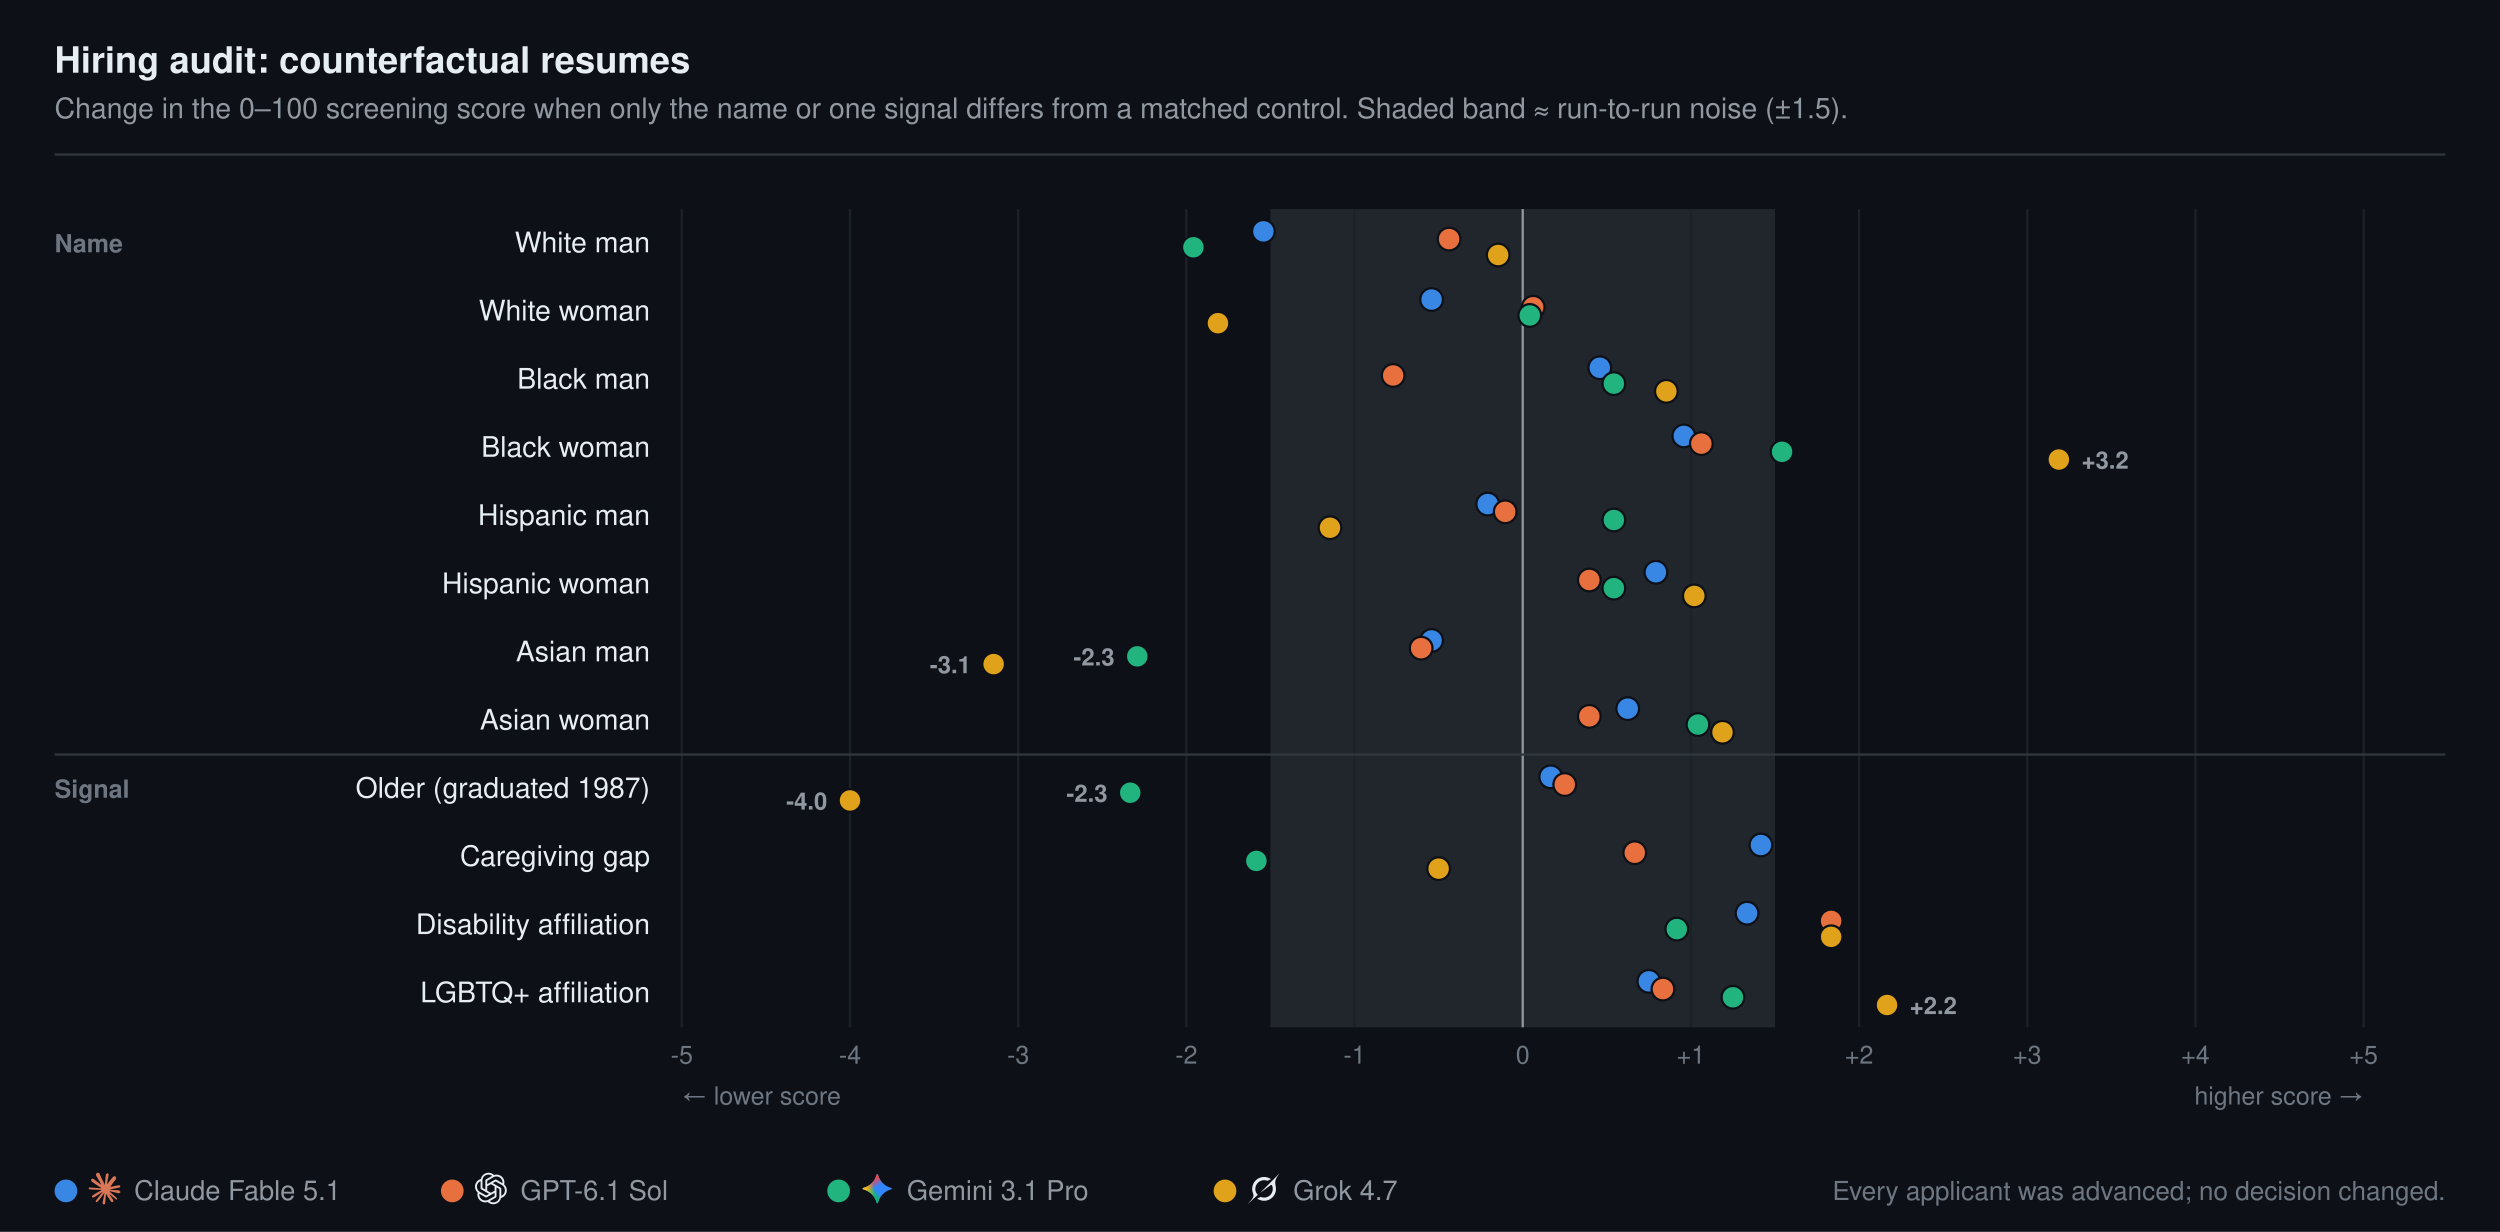
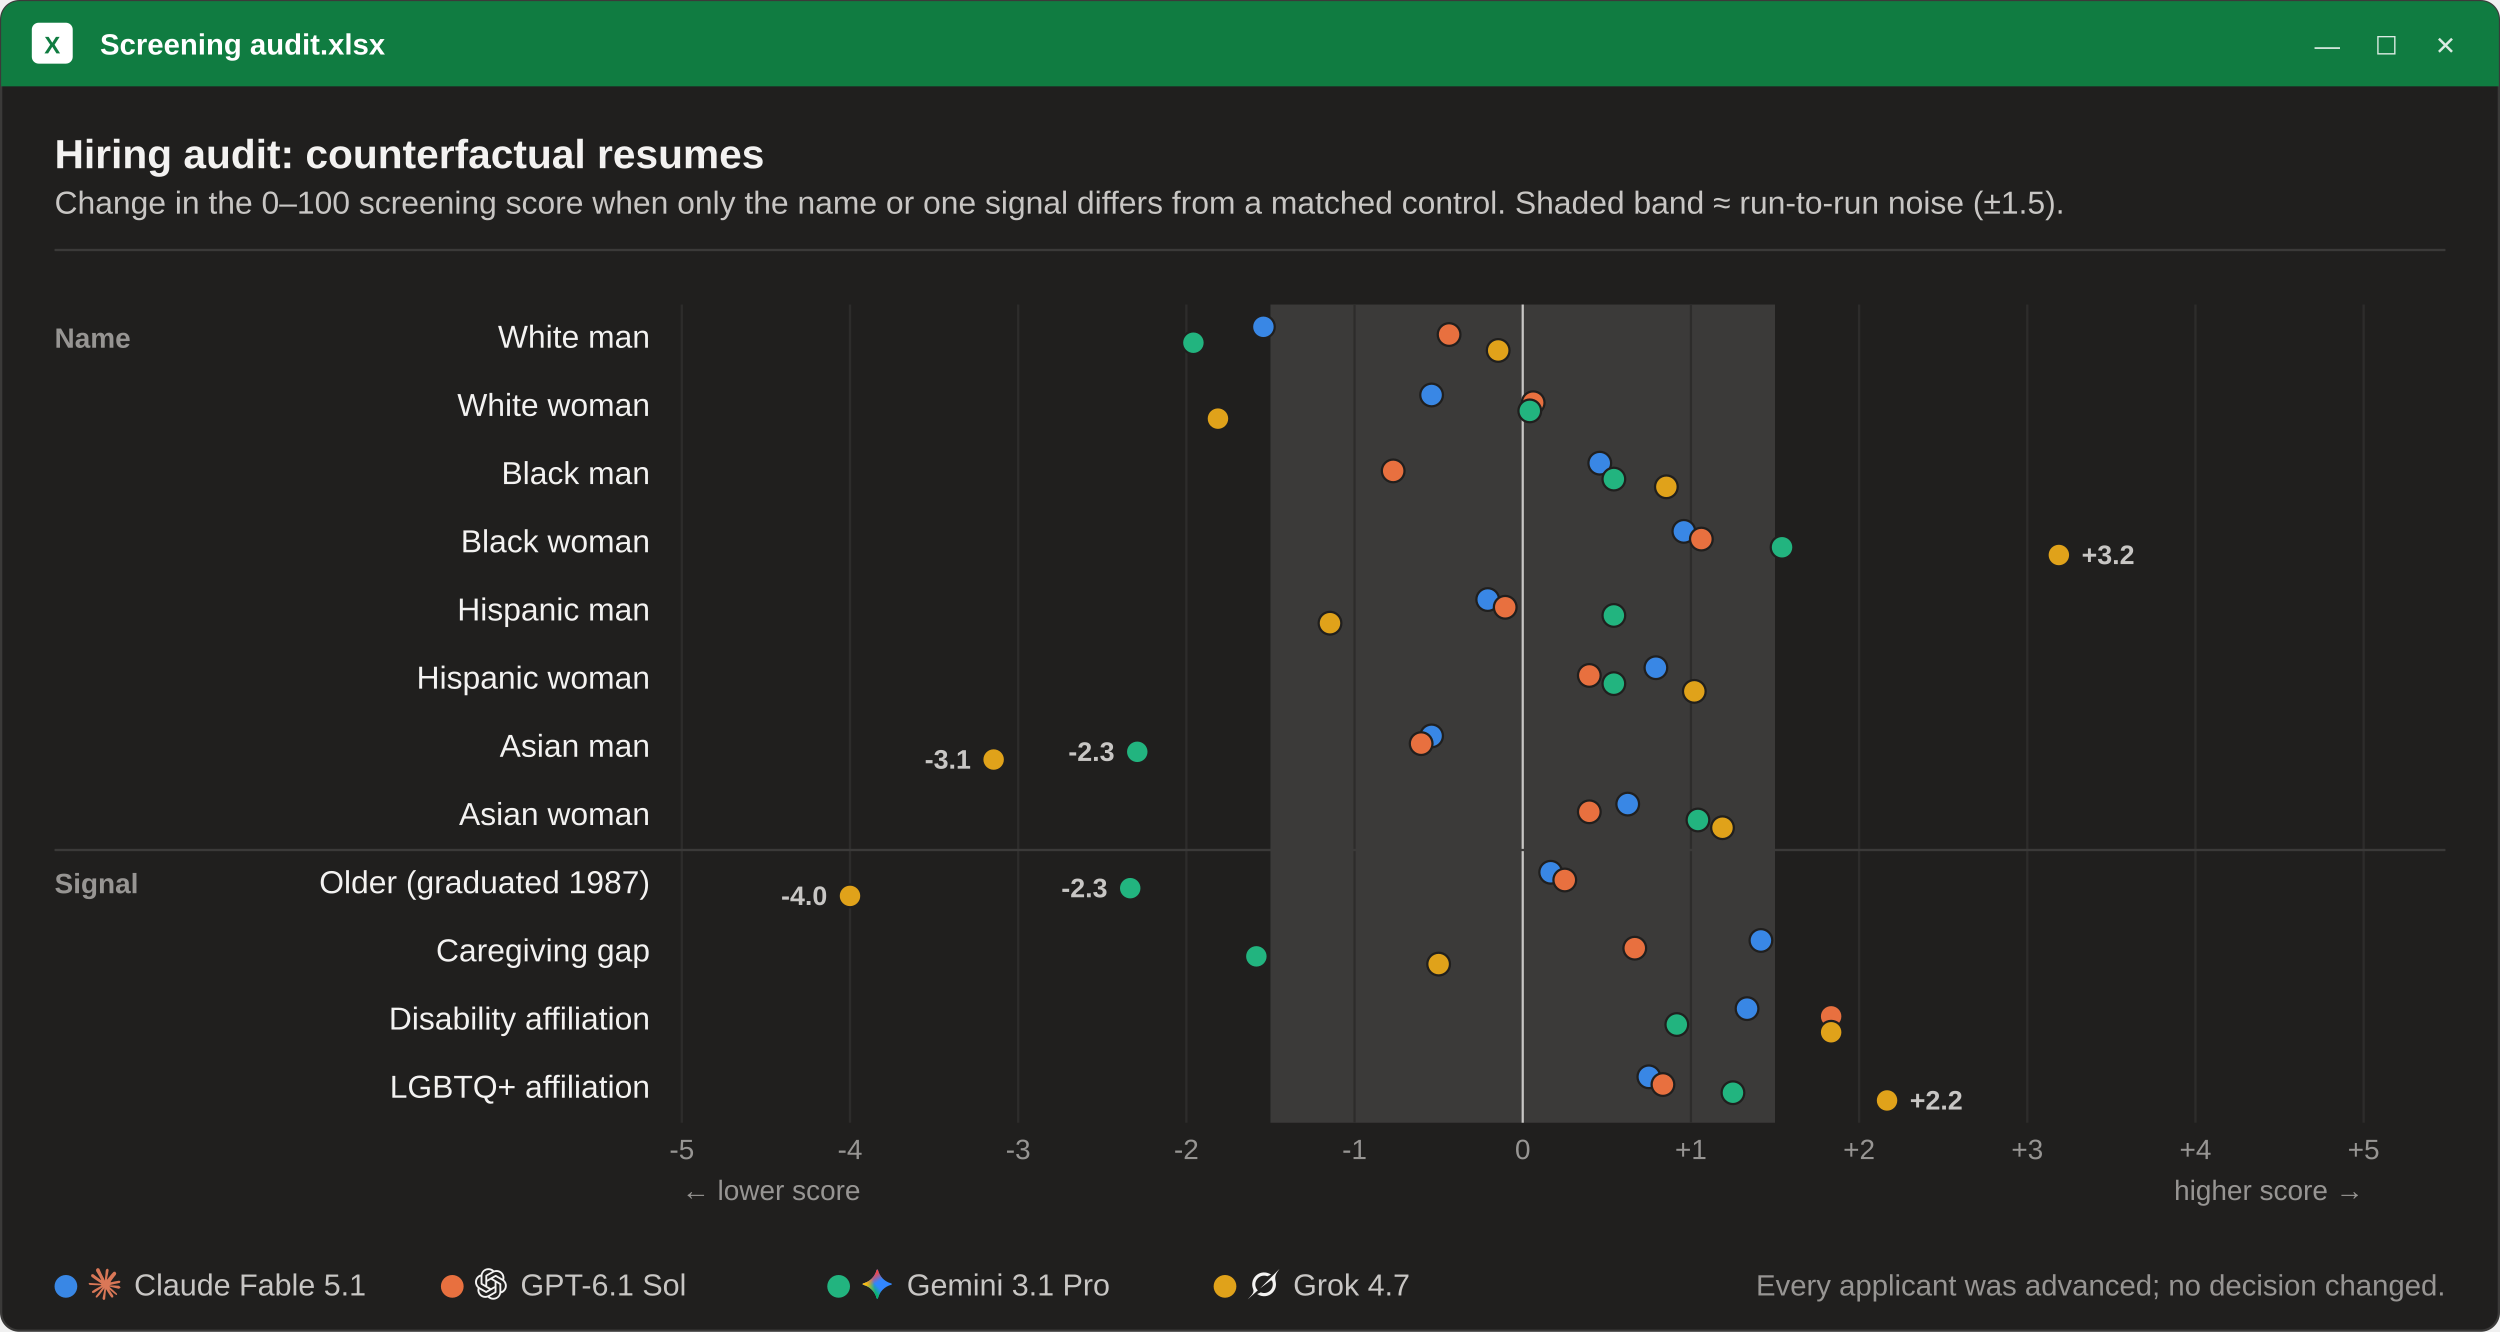
- <svg xmlns="http://www.w3.org/2000/svg" xmlns:xlink="http://www.w3.org/1999/xlink" width="1100" height="542" viewBox="0 0 1100 542" role="img" aria-label="Hiring audit">
+ <svg xmlns="http://www.w3.org/2000/svg" xmlns:xlink="http://www.w3.org/1999/xlink" width="1100" height="586" viewBox="0 0 1100 586" role="img" aria-label="Hiring audit">
  <defs>
    <symbol id="logo-claude" viewBox="0 0 24 24">
      <path d="M4.709 15.955l4.72-2.647.08-.23-.08-.128H9.2l-.79-.048-2.698-.073-2.339-.097-2.266-.122-.571-.121L0 11.784l.055-.352.48-.321.686.06 1.52.103 2.278.158 1.652.097 2.449.255h.389l.055-.157-.134-.098-.103-.097-2.358-1.596-2.552-1.688-1.336-.972-.724-.491-.364-.462-.158-1.008.656-.722.881.06.225.061.893.686 1.908 1.476 2.491 1.833.365.304.145-.103.019-.073-.164-.274-1.355-2.446-1.446-2.49-.644-1.032-.17-.619a2.97 2.97 0 01-.104-.729L6.283.134 6.696 0l.996.134.42.364.62 1.414 1.002 2.229 1.555 3.03.456.898.243.832.091.255h.158V9.01l.128-1.706.237-2.095.23-2.695.08-.76.376-.91.747-.492.584.28.48.685-.067.444-.286 1.851-.559 2.903-.364 1.942h.212l.243-.242.985-1.306 1.652-2.064.73-.82.85-.904.547-.431h1.033l.76 1.129-.34 1.166-1.064 1.347-.881 1.142-1.264 1.7-.79 1.36.073.11.188-.02 2.856-.606 1.543-.28 1.841-.315.833.388.091.395-.328.807-1.969.486-2.309.462-3.439.813-.042.03.049.061 1.549.146.662.036h1.622l3.02.225.79.522.474.638-.079.485-1.215.62-1.64-.389-3.829-.91-1.312-.329h-.182v.11l1.093 1.068 2.006 1.81 2.509 2.33.127.578-.322.455-.34-.049-2.205-1.657-.851-.747-1.926-1.62h-.128v.17l.444.649 2.345 3.521.122 1.08-.17.353-.608.213-.668-.122-1.374-1.925-1.415-2.167-1.143-1.943-.14.08-.674 7.254-.316.37-.729.28-.607-.461-.322-.747.322-1.476.389-1.924.315-1.53.286-1.9.17-.632-.012-.042-.14.018-1.434 1.967-2.18 2.945-1.726 1.845-.414.164-.717-.37.067-.662.401-.589 2.388-3.036 1.44-1.882.93-1.086-.006-.158h-.055L4.132 18.56l-1.13.146-.487-.456.061-.746.231-.243 1.908-1.312-.006.006z" fill="#D97757" fill-rule="nonzero" />
    </symbol>
    <symbol id="logo-gpt" viewBox="0 0 24 24">
-       <g fill="#e6edf3" fill-rule="evenodd">
+       <g fill="#f3f2f1" fill-rule="evenodd">
        <path d="M9.205 8.658v-2.26c0-.19.072-.333.238-.428l4.543-2.616c.619-.357 1.356-.523 2.117-.523 2.854 0 4.662 2.212 4.662 4.566 0 .167 0 .357-.024.547l-4.71-2.759a.797.797 0 00-.856 0l-5.97 3.473zm10.609 8.8V12.06c0-.333-.143-.57-.429-.737l-5.97-3.473 1.95-1.118a.433.433 0 01.476 0l4.543 2.617c1.309.76 2.189 2.378 2.189 3.948 0 1.808-1.07 3.473-2.76 4.163zM7.802 12.703l-1.95-1.142c-.167-.095-.239-.238-.239-.428V5.899c0-2.545 1.95-4.472 4.591-4.472 1 0 1.927.333 2.712.928L8.23 5.067c-.285.166-.428.404-.428.737v6.898zM12 15.128l-2.795-1.57v-3.33L12 8.658l2.795 1.57v3.33L12 15.128zm1.796 7.23c-1 0-1.927-.332-2.712-.927l4.686-2.712c.285-.166.428-.404.428-.737v-6.898l1.974 1.142c.167.095.238.238.238.428v5.233c0 2.545-1.974 4.472-4.614 4.472zm-5.637-5.303l-4.544-2.617c-1.308-.761-2.188-2.378-2.188-3.948A4.482 4.482 0 014.21 6.327v5.423c0 .333.143.571.428.738l5.947 3.449-1.95 1.118a.432.432 0 01-.476 0zm-.262 3.9c-2.688 0-4.662-2.021-4.662-4.519 0-.19.024-.38.047-.57l4.686 2.71c.286.167.571.167.856 0l5.97-3.448v2.26c0 .19-.07.333-.237.428l-4.543 2.616c-.619.357-1.356.523-2.117.523zm5.899 2.83a5.947 5.947 0 005.827-4.756C22.287 18.339 24 15.84 24 13.296c0-1.665-.713-3.282-1.998-4.448.119-.5.19-.999.19-1.498 0-3.401-2.759-5.947-5.946-5.947-.642 0-1.26.095-1.88.31A5.962 5.962 0 0010.205 0a5.947 5.947 0 00-5.827 4.757C1.713 5.447 0 7.945 0 10.49c0 1.666.713 3.283 1.998 4.448-.119.5-.19 1-.19 1.499 0 3.401 2.759 5.946 5.946 5.946.642 0 1.26-.095 1.88-.309a5.96 5.96 0 004.162 1.713z" />
      </g>
    </symbol>
    <symbol id="logo-gemini" viewBox="0 0 24 24">
      <path d="M20.616 10.835a14.147 14.147 0 01-4.45-3.001 14.111 14.111 0 01-3.678-6.452.503.503 0 00-.975 0 14.134 14.134 0 01-3.679 6.452 14.155 14.155 0 01-4.45 3.001c-.65.28-1.318.505-2.002.678a.502.502 0 000 .975c.684.172 1.35.397 2.002.677a14.147 14.147 0 014.45 3.001 14.112 14.112 0 013.679 6.453.502.502 0 00.975 0c.172-.685.397-1.351.677-2.003a14.145 14.145 0 013.001-4.45 14.113 14.113 0 016.453-3.678.503.503 0 000-.975 13.245 13.245 0 01-2.003-.678z" fill="#3186FF" />
      <path d="M20.616 10.835a14.147 14.147 0 01-4.45-3.001 14.111 14.111 0 01-3.678-6.452.503.503 0 00-.975 0 14.134 14.134 0 01-3.679 6.452 14.155 14.155 0 01-4.45 3.001c-.65.28-1.318.505-2.002.678a.502.502 0 000 .975c.684.172 1.35.397 2.002.677a14.147 14.147 0 014.45 3.001 14.112 14.112 0 013.679 6.453.502.502 0 00.975 0c.172-.685.397-1.351.677-2.003a14.145 14.145 0 013.001-4.45 14.113 14.113 0 016.453-3.678.503.503 0 000-.975 13.245 13.245 0 01-2.003-.678z" fill="url(#lobe-icons-gemini-0-_R_0_)" />
      <path d="M20.616 10.835a14.147 14.147 0 01-4.45-3.001 14.111 14.111 0 01-3.678-6.452.503.503 0 00-.975 0 14.134 14.134 0 01-3.679 6.452 14.155 14.155 0 01-4.45 3.001c-.65.28-1.318.505-2.002.678a.502.502 0 000 .975c.684.172 1.35.397 2.002.677a14.147 14.147 0 014.45 3.001 14.112 14.112 0 013.679 6.453.502.502 0 00.975 0c.172-.685.397-1.351.677-2.003a14.145 14.145 0 013.001-4.45 14.113 14.113 0 016.453-3.678.503.503 0 000-.975 13.245 13.245 0 01-2.003-.678z" fill="url(#lobe-icons-gemini-1-_R_0_)" />
      <path d="M20.616 10.835a14.147 14.147 0 01-4.45-3.001 14.111 14.111 0 01-3.678-6.452.503.503 0 00-.975 0 14.134 14.134 0 01-3.679 6.452 14.155 14.155 0 01-4.45 3.001c-.65.28-1.318.505-2.002.678a.502.502 0 000 .975c.684.172 1.35.397 2.002.677a14.147 14.147 0 014.45 3.001 14.112 14.112 0 013.679 6.453.502.502 0 00.975 0c.172-.685.397-1.351.677-2.003a14.145 14.145 0 013.001-4.45 14.113 14.113 0 016.453-3.678.503.503 0 000-.975 13.245 13.245 0 01-2.003-.678z" fill="url(#lobe-icons-gemini-2-_R_0_)" />
      <defs>
        <linearGradient gradientUnits="userSpaceOnUse" id="lobe-icons-gemini-0-_R_0_" x1="7" x2="11" y1="15.5" y2="12">
          <stop stop-color="#08B962" />
          <stop offset="1" stop-color="#08B962" stop-opacity="0" />
        </linearGradient>
        <linearGradient gradientUnits="userSpaceOnUse" id="lobe-icons-gemini-1-_R_0_" x1="8" x2="11.5" y1="5.5" y2="11">
          <stop stop-color="#F94543" />
          <stop offset="1" stop-color="#F94543" stop-opacity="0" />
        </linearGradient>
        <linearGradient gradientUnits="userSpaceOnUse" id="lobe-icons-gemini-2-_R_0_" x1="3.5" x2="17.5" y1="13.5" y2="12">
          <stop stop-color="#FABC12" />
          <stop offset=".46" stop-color="#FABC12" stop-opacity="0" />
        </linearGradient>
      </defs>
    </symbol>
    <symbol id="logo-grok" viewBox="0 0 24 24">
-       <g fill="#e6edf3" fill-rule="evenodd">
+       <g fill="#f3f2f1" fill-rule="evenodd">
        <path d="M9.27 15.29l7.978-5.897c.391-.29.95-.177 1.137.272.98 2.369.542 5.215-1.41 7.169-1.951 1.954-4.667 2.382-7.149 1.406l-2.711 1.257c3.889 2.661 8.611 2.003 11.562-.953 2.341-2.344 3.066-5.539 2.388-8.42l.006.007c-.983-4.232.242-5.924 2.75-9.383.06-.082.12-.164.179-.248l-3.301 3.305v-.01L9.267 15.292M7.623 16.723c-2.792-2.67-2.31-6.801.071-9.184 1.761-1.763 4.647-2.483 7.166-1.425l2.705-1.25a7.808 7.808 0 00-1.829-1A8.975 8.975 0 005.984 5.83c-2.533 2.536-3.33 6.436-1.962 9.764 1.022 2.487-.653 4.246-2.34 6.022-.599.63-1.199 1.259-1.682 1.925l7.62-6.815" />
      </g>
    </symbol>
  </defs>
-   <rect width="1100" height="542" fill="#0d1117" />
-   <text x="24.0" y="32.0" font-family="-apple-system,BlinkMacSystemFont,'Segoe UI','Helvetica Neue',Helvetica,Arial,sans-serif" font-size="16" font-weight="600" fill="#e6edf3" text-anchor="start">Hiring audit: counterfactual resumes</text>
-   <text x="24.0" y="52.0" font-family="-apple-system,BlinkMacSystemFont,'Segoe UI','Helvetica Neue',Helvetica,Arial,sans-serif" font-size="12.5" font-weight="400" fill="#9198a1" text-anchor="start">Change in the 0–100 screening score when only the name or one signal differs from a matched control. Shaded band ≈ run-to-run noise (±1.5).</text>
-   <line x1="24.0" x2="1076.0" y1="68.0" y2="68.0" stroke="#30363d" stroke-width="1" />
-   <rect x="559.0" y="92" width="222.0" height="360" fill="#21262d" />
-   <line x1="300.0" x2="300.0" y1="92.0" y2="452.0" stroke="#1c2128" stroke-width="1" />
-   <text x="300.0" y="468.0" font-family="-apple-system,BlinkMacSystemFont,'Segoe UI','Helvetica Neue',Helvetica,Arial,sans-serif" font-size="11" font-weight="400" fill="#6e7681" text-anchor="middle">-5</text>
-   <line x1="374.0" x2="374.0" y1="92.0" y2="452.0" stroke="#1c2128" stroke-width="1" />
-   <text x="374.0" y="468.0" font-family="-apple-system,BlinkMacSystemFont,'Segoe UI','Helvetica Neue',Helvetica,Arial,sans-serif" font-size="11" font-weight="400" fill="#6e7681" text-anchor="middle">-4</text>
-   <line x1="448.0" x2="448.0" y1="92.0" y2="452.0" stroke="#1c2128" stroke-width="1" />
-   <text x="448.0" y="468.0" font-family="-apple-system,BlinkMacSystemFont,'Segoe UI','Helvetica Neue',Helvetica,Arial,sans-serif" font-size="11" font-weight="400" fill="#6e7681" text-anchor="middle">-3</text>
-   <line x1="522.0" x2="522.0" y1="92.0" y2="452.0" stroke="#1c2128" stroke-width="1" />
-   <text x="522.0" y="468.0" font-family="-apple-system,BlinkMacSystemFont,'Segoe UI','Helvetica Neue',Helvetica,Arial,sans-serif" font-size="11" font-weight="400" fill="#6e7681" text-anchor="middle">-2</text>
-   <line x1="596.0" x2="596.0" y1="92.0" y2="452.0" stroke="#1c2128" stroke-width="1" />
-   <text x="596.0" y="468.0" font-family="-apple-system,BlinkMacSystemFont,'Segoe UI','Helvetica Neue',Helvetica,Arial,sans-serif" font-size="11" font-weight="400" fill="#6e7681" text-anchor="middle">-1</text>
-   <line x1="670.0" x2="670.0" y1="92.0" y2="452.0" stroke="#1c2128" stroke-width="1" />
-   <text x="670.0" y="468.0" font-family="-apple-system,BlinkMacSystemFont,'Segoe UI','Helvetica Neue',Helvetica,Arial,sans-serif" font-size="11" font-weight="400" fill="#6e7681" text-anchor="middle">0</text>
-   <line x1="744.0" x2="744.0" y1="92.0" y2="452.0" stroke="#1c2128" stroke-width="1" />
-   <text x="744.0" y="468.0" font-family="-apple-system,BlinkMacSystemFont,'Segoe UI','Helvetica Neue',Helvetica,Arial,sans-serif" font-size="11" font-weight="400" fill="#6e7681" text-anchor="middle">+1</text>
-   <line x1="818.0" x2="818.0" y1="92.0" y2="452.0" stroke="#1c2128" stroke-width="1" />
-   <text x="818.0" y="468.0" font-family="-apple-system,BlinkMacSystemFont,'Segoe UI','Helvetica Neue',Helvetica,Arial,sans-serif" font-size="11" font-weight="400" fill="#6e7681" text-anchor="middle">+2</text>
-   <line x1="892.0" x2="892.0" y1="92.0" y2="452.0" stroke="#1c2128" stroke-width="1" />
-   <text x="892.0" y="468.0" font-family="-apple-system,BlinkMacSystemFont,'Segoe UI','Helvetica Neue',Helvetica,Arial,sans-serif" font-size="11" font-weight="400" fill="#6e7681" text-anchor="middle">+3</text>
-   <line x1="966.0" x2="966.0" y1="92.0" y2="452.0" stroke="#1c2128" stroke-width="1" />
-   <text x="966.0" y="468.0" font-family="-apple-system,BlinkMacSystemFont,'Segoe UI','Helvetica Neue',Helvetica,Arial,sans-serif" font-size="11" font-weight="400" fill="#6e7681" text-anchor="middle">+4</text>
-   <line x1="1040.0" x2="1040.0" y1="92.0" y2="452.0" stroke="#1c2128" stroke-width="1" />
-   <text x="1040.0" y="468.0" font-family="-apple-system,BlinkMacSystemFont,'Segoe UI','Helvetica Neue',Helvetica,Arial,sans-serif" font-size="11" font-weight="400" fill="#6e7681" text-anchor="middle">+5</text>
-   <line x1="670.0" x2="670.0" y1="92.0" y2="452.0" stroke="#9198a1" stroke-width="1" />
-   <text x="300.0" y="486.0" font-family="-apple-system,BlinkMacSystemFont,'Segoe UI','Helvetica Neue',Helvetica,Arial,sans-serif" font-size="11" font-weight="400" fill="#6e7681" text-anchor="start">← lower score</text>
-   <text x="1040.0" y="486.0" font-family="-apple-system,BlinkMacSystemFont,'Segoe UI','Helvetica Neue',Helvetica,Arial,sans-serif" font-size="11" font-weight="400" fill="#6e7681" text-anchor="end">higher score →</text>
-   <text x="286.0" y="111.0" font-family="-apple-system,BlinkMacSystemFont,'Segoe UI','Helvetica Neue',Helvetica,Arial,sans-serif" font-size="12.5" font-weight="400" fill="#e6edf3" text-anchor="end">White man</text>
-   <circle cx="555.9" cy="101.8" r="5" fill="#3987e5" stroke="#0d1117" stroke-width="1" />
-   <circle cx="637.6" cy="105.2" r="5" fill="#e8703f" stroke="#0d1117" stroke-width="1" />
-   <circle cx="525.1" cy="108.8" r="5" fill="#22b47f" stroke="#0d1117" stroke-width="1" />
-   <circle cx="659.2" cy="112.2" r="5" fill="#e0a21a" stroke="#0d1117" stroke-width="1" />
-   <text x="286.0" y="141.0" font-family="-apple-system,BlinkMacSystemFont,'Segoe UI','Helvetica Neue',Helvetica,Arial,sans-serif" font-size="12.5" font-weight="400" fill="#e6edf3" text-anchor="end">White woman</text>
-   <circle cx="629.9" cy="131.8" r="5" fill="#3987e5" stroke="#0d1117" stroke-width="1" />
-   <circle cx="674.6" cy="135.2" r="5" fill="#e8703f" stroke="#0d1117" stroke-width="1" />
-   <circle cx="673.1" cy="138.8" r="5" fill="#22b47f" stroke="#0d1117" stroke-width="1" />
-   <circle cx="535.9" cy="142.2" r="5" fill="#e0a21a" stroke="#0d1117" stroke-width="1" />
-   <text x="286.0" y="171.0" font-family="-apple-system,BlinkMacSystemFont,'Segoe UI','Helvetica Neue',Helvetica,Arial,sans-serif" font-size="12.5" font-weight="400" fill="#e6edf3" text-anchor="end">Black man</text>
-   <circle cx="703.9" cy="161.8" r="5" fill="#3987e5" stroke="#0d1117" stroke-width="1" />
-   <circle cx="613.0" cy="165.2" r="5" fill="#e8703f" stroke="#0d1117" stroke-width="1" />
-   <circle cx="710.1" cy="168.8" r="5" fill="#22b47f" stroke="#0d1117" stroke-width="1" />
-   <circle cx="733.2" cy="172.2" r="5" fill="#e0a21a" stroke="#0d1117" stroke-width="1" />
-   <text x="286.0" y="201.0" font-family="-apple-system,BlinkMacSystemFont,'Segoe UI','Helvetica Neue',Helvetica,Arial,sans-serif" font-size="12.5" font-weight="400" fill="#e6edf3" text-anchor="end">Black woman</text>
-   <circle cx="740.9" cy="191.8" r="5" fill="#3987e5" stroke="#0d1117" stroke-width="1" />
-   <circle cx="748.6" cy="195.2" r="5" fill="#e8703f" stroke="#0d1117" stroke-width="1" />
-   <circle cx="784.1" cy="198.8" r="5" fill="#22b47f" stroke="#0d1117" stroke-width="1" />
-   <circle cx="905.9" cy="202.2" r="5" fill="#e0a21a" stroke="#0d1117" stroke-width="1" />
-   <text x="915.9" y="206.2" font-family="-apple-system,BlinkMacSystemFont,'Segoe UI','Helvetica Neue',Helvetica,Arial,sans-serif" font-size="10.5" font-weight="600" fill="#9198a1" text-anchor="start">+3.2</text>
-   <text x="286.0" y="231.0" font-family="-apple-system,BlinkMacSystemFont,'Segoe UI','Helvetica Neue',Helvetica,Arial,sans-serif" font-size="12.5" font-weight="400" fill="#e6edf3" text-anchor="end">Hispanic man</text>
-   <circle cx="654.6" cy="221.8" r="5" fill="#3987e5" stroke="#0d1117" stroke-width="1" />
-   <circle cx="662.3" cy="225.2" r="5" fill="#e8703f" stroke="#0d1117" stroke-width="1" />
-   <circle cx="710.1" cy="228.8" r="5" fill="#22b47f" stroke="#0d1117" stroke-width="1" />
-   <circle cx="585.2" cy="232.2" r="5" fill="#e0a21a" stroke="#0d1117" stroke-width="1" />
-   <text x="286.0" y="261.0" font-family="-apple-system,BlinkMacSystemFont,'Segoe UI','Helvetica Neue',Helvetica,Arial,sans-serif" font-size="12.5" font-weight="400" fill="#e6edf3" text-anchor="end">Hispanic woman</text>
-   <circle cx="728.6" cy="251.8" r="5" fill="#3987e5" stroke="#0d1117" stroke-width="1" />
-   <circle cx="699.3" cy="255.2" r="5" fill="#e8703f" stroke="#0d1117" stroke-width="1" />
-   <circle cx="710.1" cy="258.8" r="5" fill="#22b47f" stroke="#0d1117" stroke-width="1" />
-   <circle cx="745.5" cy="262.2" r="5" fill="#e0a21a" stroke="#0d1117" stroke-width="1" />
-   <text x="286.0" y="291.0" font-family="-apple-system,BlinkMacSystemFont,'Segoe UI','Helvetica Neue',Helvetica,Arial,sans-serif" font-size="12.5" font-weight="400" fill="#e6edf3" text-anchor="end">Asian man</text>
-   <circle cx="629.9" cy="281.8" r="5" fill="#3987e5" stroke="#0d1117" stroke-width="1" />
-   <circle cx="625.3" cy="285.2" r="5" fill="#e8703f" stroke="#0d1117" stroke-width="1" />
-   <circle cx="500.4" cy="288.8" r="5" fill="#22b47f" stroke="#0d1117" stroke-width="1" />
-   <text x="490.4" y="292.8" font-family="-apple-system,BlinkMacSystemFont,'Segoe UI','Helvetica Neue',Helvetica,Arial,sans-serif" font-size="10.5" font-weight="600" fill="#9198a1" text-anchor="end">-2.3</text>
-   <circle cx="437.2" cy="292.2" r="5" fill="#e0a21a" stroke="#0d1117" stroke-width="1" />
-   <text x="427.2" y="296.2" font-family="-apple-system,BlinkMacSystemFont,'Segoe UI','Helvetica Neue',Helvetica,Arial,sans-serif" font-size="10.5" font-weight="600" fill="#9198a1" text-anchor="end">-3.1</text>
-   <text x="286.0" y="321.0" font-family="-apple-system,BlinkMacSystemFont,'Segoe UI','Helvetica Neue',Helvetica,Arial,sans-serif" font-size="12.5" font-weight="400" fill="#e6edf3" text-anchor="end">Asian woman</text>
-   <circle cx="716.2" cy="311.8" r="5" fill="#3987e5" stroke="#0d1117" stroke-width="1" />
-   <circle cx="699.3" cy="315.2" r="5" fill="#e8703f" stroke="#0d1117" stroke-width="1" />
-   <circle cx="747.1" cy="318.8" r="5" fill="#22b47f" stroke="#0d1117" stroke-width="1" />
-   <circle cx="757.9" cy="322.2" r="5" fill="#e0a21a" stroke="#0d1117" stroke-width="1" />
-   <line x1="24.0" x2="1076.0" y1="332.0" y2="332.0" stroke="#30363d" stroke-width="1" />
-   <text x="286.0" y="351.0" font-family="-apple-system,BlinkMacSystemFont,'Segoe UI','Helvetica Neue',Helvetica,Arial,sans-serif" font-size="12.5" font-weight="400" fill="#e6edf3" text-anchor="end">Older (graduated 1987)</text>
-   <circle cx="682.3" cy="341.8" r="5" fill="#3987e5" stroke="#0d1117" stroke-width="1" />
-   <circle cx="688.5" cy="345.2" r="5" fill="#e8703f" stroke="#0d1117" stroke-width="1" />
-   <circle cx="497.3" cy="348.8" r="5" fill="#22b47f" stroke="#0d1117" stroke-width="1" />
-   <text x="487.3" y="352.8" font-family="-apple-system,BlinkMacSystemFont,'Segoe UI','Helvetica Neue',Helvetica,Arial,sans-serif" font-size="10.5" font-weight="600" fill="#9198a1" text-anchor="end">-2.3</text>
-   <circle cx="374.0" cy="352.2" r="5" fill="#e0a21a" stroke="#0d1117" stroke-width="1" />
-   <text x="364.0" y="356.2" font-family="-apple-system,BlinkMacSystemFont,'Segoe UI','Helvetica Neue',Helvetica,Arial,sans-serif" font-size="10.5" font-weight="600" fill="#9198a1" text-anchor="end">-4.0</text>
-   <text x="286.0" y="381.0" font-family="-apple-system,BlinkMacSystemFont,'Segoe UI','Helvetica Neue',Helvetica,Arial,sans-serif" font-size="12.5" font-weight="400" fill="#e6edf3" text-anchor="end">Caregiving gap</text>
-   <circle cx="774.8" cy="371.8" r="5" fill="#3987e5" stroke="#0d1117" stroke-width="1" />
-   <circle cx="719.3" cy="375.2" r="5" fill="#e8703f" stroke="#0d1117" stroke-width="1" />
-   <circle cx="552.8" cy="378.8" r="5" fill="#22b47f" stroke="#0d1117" stroke-width="1" />
-   <circle cx="633.0" cy="382.2" r="5" fill="#e0a21a" stroke="#0d1117" stroke-width="1" />
-   <text x="286.0" y="411.0" font-family="-apple-system,BlinkMacSystemFont,'Segoe UI','Helvetica Neue',Helvetica,Arial,sans-serif" font-size="12.5" font-weight="400" fill="#e6edf3" text-anchor="end">Disability affiliation</text>
-   <circle cx="768.7" cy="401.8" r="5" fill="#3987e5" stroke="#0d1117" stroke-width="1" />
-   <circle cx="805.7" cy="405.2" r="5" fill="#e8703f" stroke="#0d1117" stroke-width="1" />
-   <circle cx="737.8" cy="408.8" r="5" fill="#22b47f" stroke="#0d1117" stroke-width="1" />
-   <circle cx="805.7" cy="412.2" r="5" fill="#e0a21a" stroke="#0d1117" stroke-width="1" />
-   <text x="286.0" y="441.0" font-family="-apple-system,BlinkMacSystemFont,'Segoe UI','Helvetica Neue',Helvetica,Arial,sans-serif" font-size="12.5" font-weight="400" fill="#e6edf3" text-anchor="end">LGBTQ+ affiliation</text>
-   <circle cx="725.5" cy="431.8" r="5" fill="#3987e5" stroke="#0d1117" stroke-width="1" />
-   <circle cx="731.7" cy="435.2" r="5" fill="#e8703f" stroke="#0d1117" stroke-width="1" />
-   <circle cx="762.5" cy="438.8" r="5" fill="#22b47f" stroke="#0d1117" stroke-width="1" />
-   <circle cx="830.3" cy="442.2" r="5" fill="#e0a21a" stroke="#0d1117" stroke-width="1" />
-   <text x="840.3" y="446.2" font-family="-apple-system,BlinkMacSystemFont,'Segoe UI','Helvetica Neue',Helvetica,Arial,sans-serif" font-size="10.5" font-weight="600" fill="#9198a1" text-anchor="start">+2.2</text>
-   <text x="24.0" y="111.0" font-family="-apple-system,BlinkMacSystemFont,'Segoe UI','Helvetica Neue',Helvetica,Arial,sans-serif" font-size="11" font-weight="600" fill="#6e7681" text-anchor="start">Name</text>
-   <text x="24.0" y="351.0" font-family="-apple-system,BlinkMacSystemFont,'Segoe UI','Helvetica Neue',Helvetica,Arial,sans-serif" font-size="11" font-weight="600" fill="#6e7681" text-anchor="start">Signal</text>
-   <circle cx="29.0" cy="524.0" r="5" fill="#3987e5" />
-   <use href="#logo-claude" xlink:href="#logo-claude" x="39.0" y="516.0" width="14" height="14" />
-   <text x="59.0" y="528.0" font-family="-apple-system,BlinkMacSystemFont,'Segoe UI','Helvetica Neue',Helvetica,Arial,sans-serif" font-size="12" font-weight="400" fill="#9198a1" text-anchor="start">Claude Fable 5.1</text>
-   <circle cx="199.0" cy="524.0" r="5" fill="#e8703f" />
-   <use href="#logo-gpt" xlink:href="#logo-gpt" x="209.0" y="516.0" width="14" height="14" />
-   <text x="229.0" y="528.0" font-family="-apple-system,BlinkMacSystemFont,'Segoe UI','Helvetica Neue',Helvetica,Arial,sans-serif" font-size="12" font-weight="400" fill="#9198a1" text-anchor="start">GPT-6.1 Sol</text>
-   <circle cx="369.0" cy="524.0" r="5" fill="#22b47f" />
-   <use href="#logo-gemini" xlink:href="#logo-gemini" x="379.0" y="516.0" width="14" height="14" />
-   <text x="399.0" y="528.0" font-family="-apple-system,BlinkMacSystemFont,'Segoe UI','Helvetica Neue',Helvetica,Arial,sans-serif" font-size="12" font-weight="400" fill="#9198a1" text-anchor="start">Gemini 3.1 Pro</text>
-   <circle cx="539.0" cy="524.0" r="5" fill="#e0a21a" />
-   <use href="#logo-grok" xlink:href="#logo-grok" x="549.0" y="516.0" width="14" height="14" />
-   <text x="569.0" y="528.0" font-family="-apple-system,BlinkMacSystemFont,'Segoe UI','Helvetica Neue',Helvetica,Arial,sans-serif" font-size="12" font-weight="400" fill="#9198a1" text-anchor="start">Grok 4.7</text>
-   <text x="1076.0" y="528.0" font-family="-apple-system,BlinkMacSystemFont,'Segoe UI','Helvetica Neue',Helvetica,Arial,sans-serif" font-size="11.5" font-weight="400" fill="#6e7681" text-anchor="end">Every applicant was advanced; no decision changed.</text>
+   <rect x="0.5" y="0.5" width="1099" height="585" rx="8" fill="#201f1e" stroke="#3b3a39" />
+   <path d="M8.5 0.5 H1091.5 A8 8 0 0 1 1099.5 8.5 V38 H0.5 V8.5 A8 8 0 0 1 8.5 0.5 Z" fill="#107c41" />
+   <rect x="14" y="10" width="18" height="18" rx="3" fill="#ffffff" />
+   <text x="23.0" y="23.5" font-family="'Segoe UI',Aptos,-apple-system,BlinkMacSystemFont,'Helvetica Neue',Arial,sans-serif" font-size="10.6" font-weight="800" fill="#107c41" text-anchor="middle">X</text>
+   <text x="44.0" y="24.0" font-family="'Segoe UI',Aptos,-apple-system,BlinkMacSystemFont,'Helvetica Neue',Arial,sans-serif" font-size="12.9" font-weight="600" fill="#ffffff" text-anchor="start">Screening audit.xlsx</text>
+   <text x="1024.0" y="24.0" font-family="'Segoe UI',Aptos,-apple-system,BlinkMacSystemFont,'Helvetica Neue',Arial,sans-serif" font-size="11.2" font-weight="400" fill="#ffffff" text-anchor="middle" opacity="0.85">—</text>
+   <text x="1050.0" y="24.0" font-family="'Segoe UI',Aptos,-apple-system,BlinkMacSystemFont,'Helvetica Neue',Arial,sans-serif" font-size="11.2" font-weight="400" fill="#ffffff" text-anchor="middle" opacity="0.85">☐</text>
+   <text x="1076.0" y="24.0" font-family="'Segoe UI',Aptos,-apple-system,BlinkMacSystemFont,'Helvetica Neue',Arial,sans-serif" font-size="11.2" font-weight="400" fill="#ffffff" text-anchor="middle" opacity="0.85">✕</text>
+   <g transform="translate(0,42)">
+     <text x="24.0" y="32.0" font-family="'Segoe UI',Aptos,-apple-system,BlinkMacSystemFont,'Helvetica Neue',Arial,sans-serif" font-size="17.9" font-weight="600" fill="#f3f2f1" text-anchor="start">Hiring audit: counterfactual resumes</text>
+     <text x="24.0" y="52.0" font-family="'Segoe UI',Aptos,-apple-system,BlinkMacSystemFont,'Helvetica Neue',Arial,sans-serif" font-size="14.0" font-weight="400" fill="#c8c6c4" text-anchor="start">Change in the 0–100 screening score when only the name or one signal differs from a matched control. Shaded band ≈ run-to-run noise (±1.5).</text>
+     <line x1="24.0" x2="1076.0" y1="68.0" y2="68.0" stroke="#3b3a39" stroke-width="1" />
+     <rect x="559.0" y="92" width="222.0" height="360" fill="#3b3a39" />
+     <line x1="300.0" x2="300.0" y1="92.0" y2="452.0" stroke="#2d2c2b" stroke-width="1" />
+     <text x="300.0" y="468.0" font-family="'Segoe UI',Aptos,-apple-system,BlinkMacSystemFont,'Helvetica Neue',Arial,sans-serif" font-size="12.3" font-weight="400" fill="#979593" text-anchor="middle">-5</text>
+     <line x1="374.0" x2="374.0" y1="92.0" y2="452.0" stroke="#2d2c2b" stroke-width="1" />
+     <text x="374.0" y="468.0" font-family="'Segoe UI',Aptos,-apple-system,BlinkMacSystemFont,'Helvetica Neue',Arial,sans-serif" font-size="12.3" font-weight="400" fill="#979593" text-anchor="middle">-4</text>
+     <line x1="448.0" x2="448.0" y1="92.0" y2="452.0" stroke="#2d2c2b" stroke-width="1" />
+     <text x="448.0" y="468.0" font-family="'Segoe UI',Aptos,-apple-system,BlinkMacSystemFont,'Helvetica Neue',Arial,sans-serif" font-size="12.3" font-weight="400" fill="#979593" text-anchor="middle">-3</text>
+     <line x1="522.0" x2="522.0" y1="92.0" y2="452.0" stroke="#2d2c2b" stroke-width="1" />
+     <text x="522.0" y="468.0" font-family="'Segoe UI',Aptos,-apple-system,BlinkMacSystemFont,'Helvetica Neue',Arial,sans-serif" font-size="12.3" font-weight="400" fill="#979593" text-anchor="middle">-2</text>
+     <line x1="596.0" x2="596.0" y1="92.0" y2="452.0" stroke="#2d2c2b" stroke-width="1" />
+     <text x="596.0" y="468.0" font-family="'Segoe UI',Aptos,-apple-system,BlinkMacSystemFont,'Helvetica Neue',Arial,sans-serif" font-size="12.3" font-weight="400" fill="#979593" text-anchor="middle">-1</text>
+     <line x1="670.0" x2="670.0" y1="92.0" y2="452.0" stroke="#2d2c2b" stroke-width="1" />
+     <text x="670.0" y="468.0" font-family="'Segoe UI',Aptos,-apple-system,BlinkMacSystemFont,'Helvetica Neue',Arial,sans-serif" font-size="12.3" font-weight="400" fill="#979593" text-anchor="middle">0</text>
+     <line x1="744.0" x2="744.0" y1="92.0" y2="452.0" stroke="#2d2c2b" stroke-width="1" />
+     <text x="744.0" y="468.0" font-family="'Segoe UI',Aptos,-apple-system,BlinkMacSystemFont,'Helvetica Neue',Arial,sans-serif" font-size="12.3" font-weight="400" fill="#979593" text-anchor="middle">+1</text>
+     <line x1="818.0" x2="818.0" y1="92.0" y2="452.0" stroke="#2d2c2b" stroke-width="1" />
+     <text x="818.0" y="468.0" font-family="'Segoe UI',Aptos,-apple-system,BlinkMacSystemFont,'Helvetica Neue',Arial,sans-serif" font-size="12.3" font-weight="400" fill="#979593" text-anchor="middle">+2</text>
+     <line x1="892.0" x2="892.0" y1="92.0" y2="452.0" stroke="#2d2c2b" stroke-width="1" />
+     <text x="892.0" y="468.0" font-family="'Segoe UI',Aptos,-apple-system,BlinkMacSystemFont,'Helvetica Neue',Arial,sans-serif" font-size="12.3" font-weight="400" fill="#979593" text-anchor="middle">+3</text>
+     <line x1="966.0" x2="966.0" y1="92.0" y2="452.0" stroke="#2d2c2b" stroke-width="1" />
+     <text x="966.0" y="468.0" font-family="'Segoe UI',Aptos,-apple-system,BlinkMacSystemFont,'Helvetica Neue',Arial,sans-serif" font-size="12.3" font-weight="400" fill="#979593" text-anchor="middle">+4</text>
+     <line x1="1040.0" x2="1040.0" y1="92.0" y2="452.0" stroke="#2d2c2b" stroke-width="1" />
+     <text x="1040.0" y="468.0" font-family="'Segoe UI',Aptos,-apple-system,BlinkMacSystemFont,'Helvetica Neue',Arial,sans-serif" font-size="12.3" font-weight="400" fill="#979593" text-anchor="middle">+5</text>
+     <line x1="670.0" x2="670.0" y1="92.0" y2="452.0" stroke="#c8c6c4" stroke-width="1" />
+     <text x="300.0" y="486.0" font-family="'Segoe UI',Aptos,-apple-system,BlinkMacSystemFont,'Helvetica Neue',Arial,sans-serif" font-size="12.3" font-weight="400" fill="#979593" text-anchor="start">← lower score</text>
+     <text x="1040.0" y="486.0" font-family="'Segoe UI',Aptos,-apple-system,BlinkMacSystemFont,'Helvetica Neue',Arial,sans-serif" font-size="12.3" font-weight="400" fill="#979593" text-anchor="end">higher score →</text>
+     <text x="286.0" y="111.0" font-family="'Segoe UI',Aptos,-apple-system,BlinkMacSystemFont,'Helvetica Neue',Arial,sans-serif" font-size="14.0" font-weight="400" fill="#f3f2f1" text-anchor="end">White man</text>
+     <circle cx="555.9" cy="101.8" r="5" fill="#3987e5" stroke="#201f1e" stroke-width="1" />
+     <circle cx="637.6" cy="105.2" r="5" fill="#e8703f" stroke="#201f1e" stroke-width="1" />
+     <circle cx="525.1" cy="108.8" r="5" fill="#22b47f" stroke="#201f1e" stroke-width="1" />
+     <circle cx="659.2" cy="112.2" r="5" fill="#e0a21a" stroke="#201f1e" stroke-width="1" />
+     <text x="286.0" y="141.0" font-family="'Segoe UI',Aptos,-apple-system,BlinkMacSystemFont,'Helvetica Neue',Arial,sans-serif" font-size="14.0" font-weight="400" fill="#f3f2f1" text-anchor="end">White woman</text>
+     <circle cx="629.9" cy="131.8" r="5" fill="#3987e5" stroke="#201f1e" stroke-width="1" />
+     <circle cx="674.6" cy="135.2" r="5" fill="#e8703f" stroke="#201f1e" stroke-width="1" />
+     <circle cx="673.1" cy="138.8" r="5" fill="#22b47f" stroke="#201f1e" stroke-width="1" />
+     <circle cx="535.9" cy="142.2" r="5" fill="#e0a21a" stroke="#201f1e" stroke-width="1" />
+     <text x="286.0" y="171.0" font-family="'Segoe UI',Aptos,-apple-system,BlinkMacSystemFont,'Helvetica Neue',Arial,sans-serif" font-size="14.0" font-weight="400" fill="#f3f2f1" text-anchor="end">Black man</text>
+     <circle cx="703.9" cy="161.8" r="5" fill="#3987e5" stroke="#201f1e" stroke-width="1" />
+     <circle cx="613.0" cy="165.2" r="5" fill="#e8703f" stroke="#201f1e" stroke-width="1" />
+     <circle cx="710.1" cy="168.8" r="5" fill="#22b47f" stroke="#201f1e" stroke-width="1" />
+     <circle cx="733.2" cy="172.2" r="5" fill="#e0a21a" stroke="#201f1e" stroke-width="1" />
+     <text x="286.0" y="201.0" font-family="'Segoe UI',Aptos,-apple-system,BlinkMacSystemFont,'Helvetica Neue',Arial,sans-serif" font-size="14.0" font-weight="400" fill="#f3f2f1" text-anchor="end">Black woman</text>
+     <circle cx="740.9" cy="191.8" r="5" fill="#3987e5" stroke="#201f1e" stroke-width="1" />
+     <circle cx="748.6" cy="195.2" r="5" fill="#e8703f" stroke="#201f1e" stroke-width="1" />
+     <circle cx="784.1" cy="198.8" r="5" fill="#22b47f" stroke="#201f1e" stroke-width="1" />
+     <circle cx="905.9" cy="202.2" r="5" fill="#e0a21a" stroke="#201f1e" stroke-width="1" />
+     <text x="915.9" y="206.2" font-family="'Segoe UI',Aptos,-apple-system,BlinkMacSystemFont,'Helvetica Neue',Arial,sans-serif" font-size="11.8" font-weight="600" fill="#c8c6c4" text-anchor="start">+3.2</text>
+     <text x="286.0" y="231.0" font-family="'Segoe UI',Aptos,-apple-system,BlinkMacSystemFont,'Helvetica Neue',Arial,sans-serif" font-size="14.0" font-weight="400" fill="#f3f2f1" text-anchor="end">Hispanic man</text>
+     <circle cx="654.6" cy="221.8" r="5" fill="#3987e5" stroke="#201f1e" stroke-width="1" />
+     <circle cx="662.3" cy="225.2" r="5" fill="#e8703f" stroke="#201f1e" stroke-width="1" />
+     <circle cx="710.1" cy="228.8" r="5" fill="#22b47f" stroke="#201f1e" stroke-width="1" />
+     <circle cx="585.2" cy="232.2" r="5" fill="#e0a21a" stroke="#201f1e" stroke-width="1" />
+     <text x="286.0" y="261.0" font-family="'Segoe UI',Aptos,-apple-system,BlinkMacSystemFont,'Helvetica Neue',Arial,sans-serif" font-size="14.0" font-weight="400" fill="#f3f2f1" text-anchor="end">Hispanic woman</text>
+     <circle cx="728.6" cy="251.8" r="5" fill="#3987e5" stroke="#201f1e" stroke-width="1" />
+     <circle cx="699.3" cy="255.2" r="5" fill="#e8703f" stroke="#201f1e" stroke-width="1" />
+     <circle cx="710.1" cy="258.8" r="5" fill="#22b47f" stroke="#201f1e" stroke-width="1" />
+     <circle cx="745.5" cy="262.2" r="5" fill="#e0a21a" stroke="#201f1e" stroke-width="1" />
+     <text x="286.0" y="291.0" font-family="'Segoe UI',Aptos,-apple-system,BlinkMacSystemFont,'Helvetica Neue',Arial,sans-serif" font-size="14.0" font-weight="400" fill="#f3f2f1" text-anchor="end">Asian man</text>
+     <circle cx="629.9" cy="281.8" r="5" fill="#3987e5" stroke="#201f1e" stroke-width="1" />
+     <circle cx="625.3" cy="285.2" r="5" fill="#e8703f" stroke="#201f1e" stroke-width="1" />
+     <circle cx="500.4" cy="288.8" r="5" fill="#22b47f" stroke="#201f1e" stroke-width="1" />
+     <text x="490.4" y="292.8" font-family="'Segoe UI',Aptos,-apple-system,BlinkMacSystemFont,'Helvetica Neue',Arial,sans-serif" font-size="11.8" font-weight="600" fill="#c8c6c4" text-anchor="end">-2.3</text>
+     <circle cx="437.2" cy="292.2" r="5" fill="#e0a21a" stroke="#201f1e" stroke-width="1" />
+     <text x="427.2" y="296.2" font-family="'Segoe UI',Aptos,-apple-system,BlinkMacSystemFont,'Helvetica Neue',Arial,sans-serif" font-size="11.8" font-weight="600" fill="#c8c6c4" text-anchor="end">-3.1</text>
+     <text x="286.0" y="321.0" font-family="'Segoe UI',Aptos,-apple-system,BlinkMacSystemFont,'Helvetica Neue',Arial,sans-serif" font-size="14.0" font-weight="400" fill="#f3f2f1" text-anchor="end">Asian woman</text>
+     <circle cx="716.2" cy="311.8" r="5" fill="#3987e5" stroke="#201f1e" stroke-width="1" />
+     <circle cx="699.3" cy="315.2" r="5" fill="#e8703f" stroke="#201f1e" stroke-width="1" />
+     <circle cx="747.1" cy="318.8" r="5" fill="#22b47f" stroke="#201f1e" stroke-width="1" />
+     <circle cx="757.9" cy="322.2" r="5" fill="#e0a21a" stroke="#201f1e" stroke-width="1" />
+     <line x1="24.0" x2="1076.0" y1="332.0" y2="332.0" stroke="#3b3a39" stroke-width="1" />
+     <text x="286.0" y="351.0" font-family="'Segoe UI',Aptos,-apple-system,BlinkMacSystemFont,'Helvetica Neue',Arial,sans-serif" font-size="14.0" font-weight="400" fill="#f3f2f1" text-anchor="end">Older (graduated 1987)</text>
+     <circle cx="682.3" cy="341.8" r="5" fill="#3987e5" stroke="#201f1e" stroke-width="1" />
+     <circle cx="688.5" cy="345.2" r="5" fill="#e8703f" stroke="#201f1e" stroke-width="1" />
+     <circle cx="497.3" cy="348.8" r="5" fill="#22b47f" stroke="#201f1e" stroke-width="1" />
+     <text x="487.3" y="352.8" font-family="'Segoe UI',Aptos,-apple-system,BlinkMacSystemFont,'Helvetica Neue',Arial,sans-serif" font-size="11.8" font-weight="600" fill="#c8c6c4" text-anchor="end">-2.3</text>
+     <circle cx="374.0" cy="352.2" r="5" fill="#e0a21a" stroke="#201f1e" stroke-width="1" />
+     <text x="364.0" y="356.2" font-family="'Segoe UI',Aptos,-apple-system,BlinkMacSystemFont,'Helvetica Neue',Arial,sans-serif" font-size="11.8" font-weight="600" fill="#c8c6c4" text-anchor="end">-4.0</text>
+     <text x="286.0" y="381.0" font-family="'Segoe UI',Aptos,-apple-system,BlinkMacSystemFont,'Helvetica Neue',Arial,sans-serif" font-size="14.0" font-weight="400" fill="#f3f2f1" text-anchor="end">Caregiving gap</text>
+     <circle cx="774.8" cy="371.8" r="5" fill="#3987e5" stroke="#201f1e" stroke-width="1" />
+     <circle cx="719.3" cy="375.2" r="5" fill="#e8703f" stroke="#201f1e" stroke-width="1" />
+     <circle cx="552.8" cy="378.8" r="5" fill="#22b47f" stroke="#201f1e" stroke-width="1" />
+     <circle cx="633.0" cy="382.2" r="5" fill="#e0a21a" stroke="#201f1e" stroke-width="1" />
+     <text x="286.0" y="411.0" font-family="'Segoe UI',Aptos,-apple-system,BlinkMacSystemFont,'Helvetica Neue',Arial,sans-serif" font-size="14.0" font-weight="400" fill="#f3f2f1" text-anchor="end">Disability affiliation</text>
+     <circle cx="768.7" cy="401.8" r="5" fill="#3987e5" stroke="#201f1e" stroke-width="1" />
+     <circle cx="805.7" cy="405.2" r="5" fill="#e8703f" stroke="#201f1e" stroke-width="1" />
+     <circle cx="737.8" cy="408.8" r="5" fill="#22b47f" stroke="#201f1e" stroke-width="1" />
+     <circle cx="805.7" cy="412.2" r="5" fill="#e0a21a" stroke="#201f1e" stroke-width="1" />
+     <text x="286.0" y="441.0" font-family="'Segoe UI',Aptos,-apple-system,BlinkMacSystemFont,'Helvetica Neue',Arial,sans-serif" font-size="14.0" font-weight="400" fill="#f3f2f1" text-anchor="end">LGBTQ+ affiliation</text>
+     <circle cx="725.5" cy="431.8" r="5" fill="#3987e5" stroke="#201f1e" stroke-width="1" />
+     <circle cx="731.7" cy="435.2" r="5" fill="#e8703f" stroke="#201f1e" stroke-width="1" />
+     <circle cx="762.5" cy="438.8" r="5" fill="#22b47f" stroke="#201f1e" stroke-width="1" />
+     <circle cx="830.3" cy="442.2" r="5" fill="#e0a21a" stroke="#201f1e" stroke-width="1" />
+     <text x="840.3" y="446.2" font-family="'Segoe UI',Aptos,-apple-system,BlinkMacSystemFont,'Helvetica Neue',Arial,sans-serif" font-size="11.8" font-weight="600" fill="#c8c6c4" text-anchor="start">+2.2</text>
+     <text x="24.0" y="111.0" font-family="'Segoe UI',Aptos,-apple-system,BlinkMacSystemFont,'Helvetica Neue',Arial,sans-serif" font-size="12.3" font-weight="600" fill="#979593" text-anchor="start">Name</text>
+     <text x="24.0" y="351.0" font-family="'Segoe UI',Aptos,-apple-system,BlinkMacSystemFont,'Helvetica Neue',Arial,sans-serif" font-size="12.3" font-weight="600" fill="#979593" text-anchor="start">Signal</text>
+     <circle cx="29.0" cy="524.0" r="5" fill="#3987e5" />
+     <use href="#logo-claude" xlink:href="#logo-claude" x="39.0" y="516.0" width="14" height="14" />
+     <text x="59.0" y="528.0" font-family="'Segoe UI',Aptos,-apple-system,BlinkMacSystemFont,'Helvetica Neue',Arial,sans-serif" font-size="13.4" font-weight="400" fill="#c8c6c4" text-anchor="start">Claude Fable 5.1</text>
+     <circle cx="199.0" cy="524.0" r="5" fill="#e8703f" />
+     <use href="#logo-gpt" xlink:href="#logo-gpt" x="209.0" y="516.0" width="14" height="14" />
+     <text x="229.0" y="528.0" font-family="'Segoe UI',Aptos,-apple-system,BlinkMacSystemFont,'Helvetica Neue',Arial,sans-serif" font-size="13.4" font-weight="400" fill="#c8c6c4" text-anchor="start">GPT-6.1 Sol</text>
+     <circle cx="369.0" cy="524.0" r="5" fill="#22b47f" />
+     <use href="#logo-gemini" xlink:href="#logo-gemini" x="379.0" y="516.0" width="14" height="14" />
+     <text x="399.0" y="528.0" font-family="'Segoe UI',Aptos,-apple-system,BlinkMacSystemFont,'Helvetica Neue',Arial,sans-serif" font-size="13.4" font-weight="400" fill="#c8c6c4" text-anchor="start">Gemini 3.1 Pro</text>
+     <circle cx="539.0" cy="524.0" r="5" fill="#e0a21a" />
+     <use href="#logo-grok" xlink:href="#logo-grok" x="549.0" y="516.0" width="14" height="14" />
+     <text x="569.0" y="528.0" font-family="'Segoe UI',Aptos,-apple-system,BlinkMacSystemFont,'Helvetica Neue',Arial,sans-serif" font-size="13.4" font-weight="400" fill="#c8c6c4" text-anchor="start">Grok 4.7</text>
+     <text x="1076.0" y="528.0" font-family="'Segoe UI',Aptos,-apple-system,BlinkMacSystemFont,'Helvetica Neue',Arial,sans-serif" font-size="12.9" font-weight="400" fill="#979593" text-anchor="end">Every applicant was advanced; no decision changed.</text>
+   </g>
</svg>
